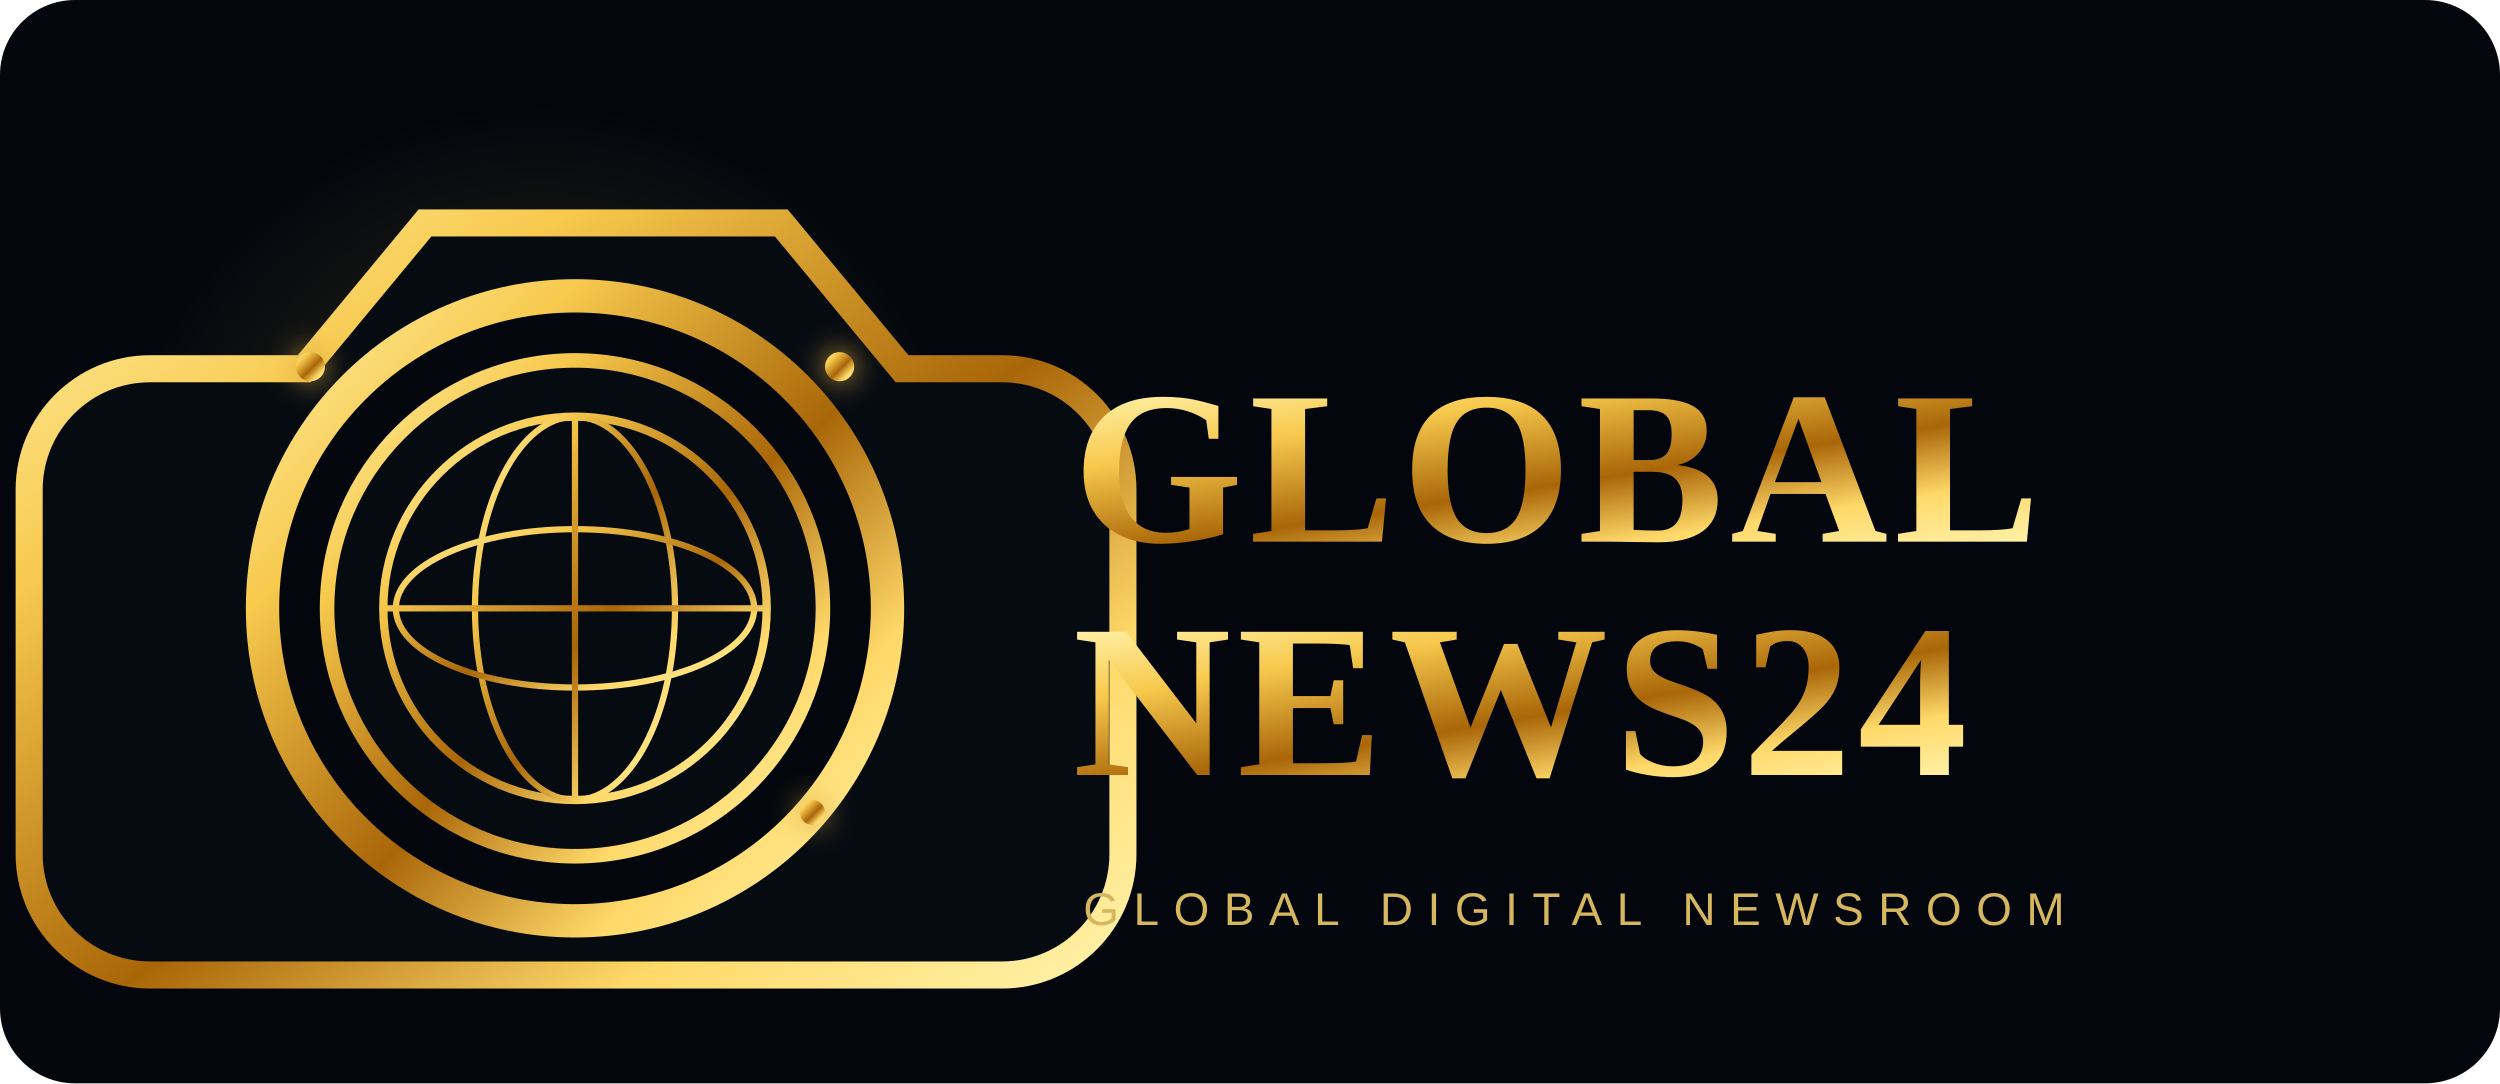
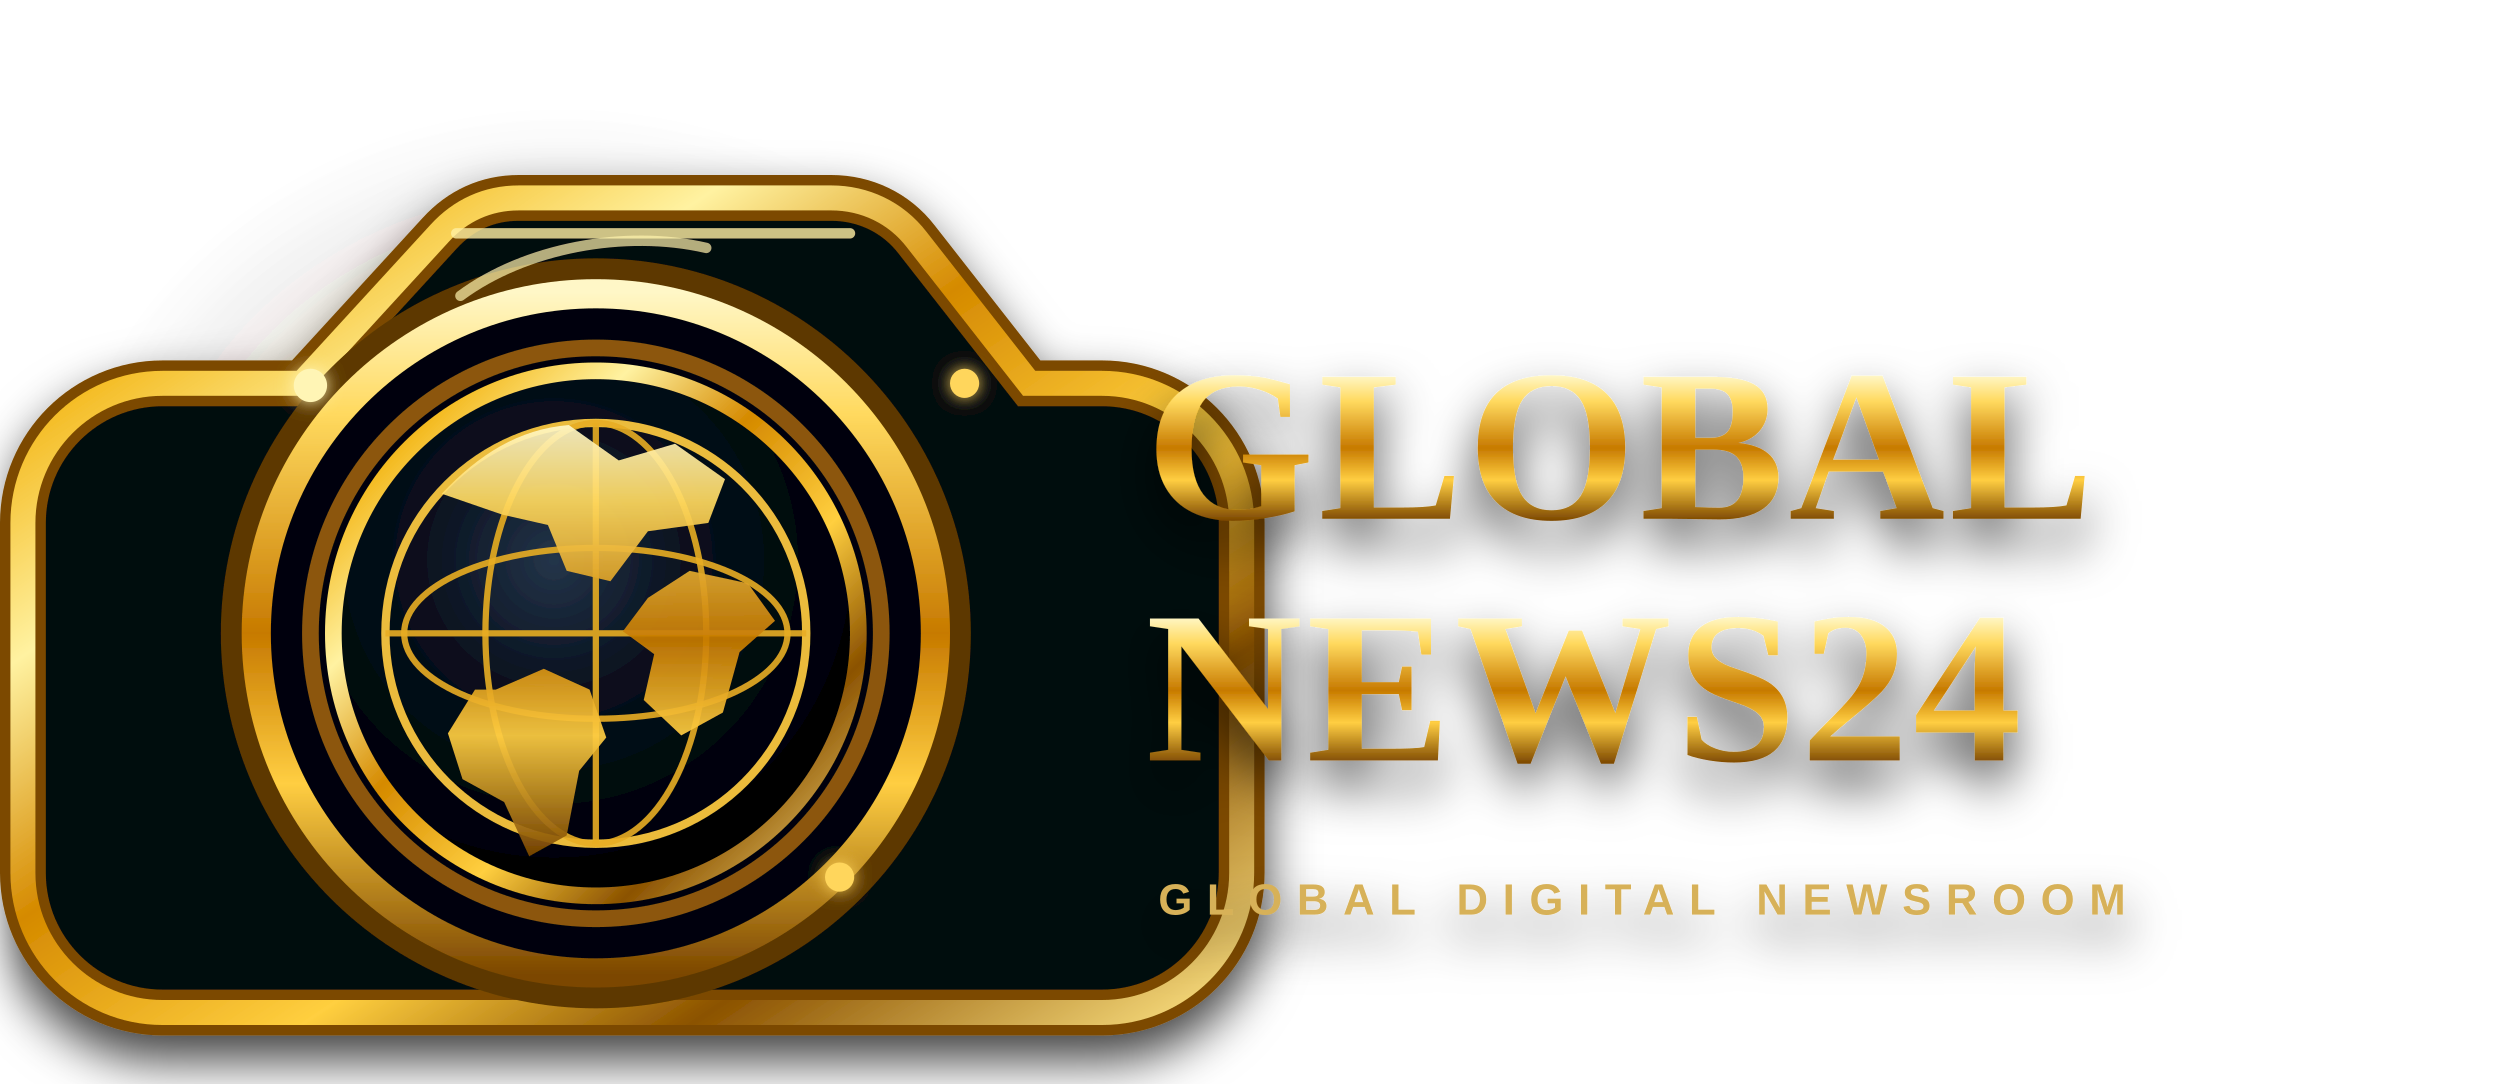
<svg xmlns="http://www.w3.org/2000/svg" viewBox="0 0 1200 520" role="img" aria-labelledby="t d">
  <defs>
-     <linearGradient id="g" x1="0" y1="0" x2="1" y2="1">
-       <stop stop-color="#fff1a6" />
-       <stop offset=".24" stop-color="#f7c94d" />
-       <stop offset=".55" stop-color="#a96608" />
-       <stop offset=".78" stop-color="#ffd969" />
-       <stop offset="1" stop-color="#fff2aa" />
+     <linearGradient id="gold" x1="0" y1="0" x2="1" y2="1">
+       <stop offset="0" stop-color="#6f4300" />
+       <stop offset=".14" stop-color="#f4bb22" />
+       <stop offset=".28" stop-color="#fff2a1" />
+       <stop offset=".44" stop-color="#d58a00" />
+       <stop offset=".62" stop-color="#ffcf3f" />
+       <stop offset=".78" stop-color="#8b5200" />
+       <stop offset="1" stop-color="#ffe585" />
    </linearGradient>
-     <radialGradient id="glow">
-       <stop stop-color="#ffd75e" stop-opacity=".55" />
-       <stop offset="1" stop-color="#ffd75e" stop-opacity="0" />
+     <linearGradient id="goldBright" x1="0" y1="0" x2="0" y2="1">
+       <stop stop-color="#fff7c7" />
+       <stop offset=".18" stop-color="#ffd95e" />
+       <stop offset=".5" stop-color="#c77a00" />
+       <stop offset=".72" stop-color="#ffce42" />
+       <stop offset="1" stop-color="#7c4700" />
+     </linearGradient>
+     <radialGradient id="lens" cx="42%" cy="36%" r="70%">
+       <stop stop-color="#24354a" />
+       <stop offset=".35" stop-color="#08111f" />
+       <stop offset=".68" stop-color="#02060b" />
+       <stop offset="1" stop-color="#000" />
    </radialGradient>
-     <filter id="shine" x="-40%" y="-40%" width="180%" height="180%">
-       <feGaussianBlur stdDeviation="7" result="b" />
+     <radialGradient id="halo">
+       <stop stop-color="#ffd45a" stop-opacity=".35" />
+       <stop offset=".48" stop-color="#c47d08" stop-opacity=".1" />
+       <stop offset="1" stop-color="#000" stop-opacity="0" />
+     </radialGradient>
+     <filter id="soft" x="-40%" y="-40%" width="180%" height="180%">
+       <feGaussianBlur stdDeviation="8" />
+     </filter>
+     <filter id="glow" x="-60%" y="-60%" width="220%" height="220%">
+       <feGaussianBlur stdDeviation="4" result="b" />
      <feMerge>
        <feMergeNode in="b" />
        <feMergeNode in="SourceGraphic" />
      </feMerge>
    </filter>
+     <filter id="shadow" x="-30%" y="-30%" width="160%" height="160%">
+       <feDropShadow dx="0" dy="12" stdDeviation="12" flood-color="#000" flood-opacity=".75" />
+     </filter>
  </defs>
-   <rect width="1200" height="520" rx="36" fill="#03070d" />
-   <circle cx="260" cy="260" r="210" fill="url(#glow)" opacity=".35" />
-   <path d="M72 177h74l58-70h171l58 70h48c32 0 58 26 58 58v175c0 32-26 58-58 58H72c-32 0-58-26-58-58V235c0-32 26-58 58-58Z" fill="#060b12" stroke="url(#g)" stroke-width="13" />
-   <circle cx="276" cy="292" r="150" fill="#03070d" stroke="url(#g)" stroke-width="16" />
-   <circle cx="276" cy="292" r="119" fill="#060b12" stroke="url(#g)" stroke-width="7" />
-   <circle cx="276" cy="292" r="92" fill="none" stroke="url(#g)" stroke-width="4" />
-   <ellipse cx="276" cy="292" rx="48" ry="92" fill="none" stroke="url(#g)" stroke-width="3" />
-   <ellipse cx="276" cy="292" rx="86" ry="38" fill="none" stroke="url(#g)" stroke-width="3" />
-   <path d="M184 292h184M276 200v184" stroke="url(#g)" stroke-width="3" />
-   <g fill="url(#g)" filter="url(#shine)">
-     <circle cx="149" cy="176" r="7" />
-     <circle cx="403" cy="176" r="7" />
-     <circle cx="390" cy="390" r="6" />
+   <g filter="url(#shadow)">
+     <ellipse cx="270" cy="275" rx="245" ry="225" fill="url(#halo)" />
+     <path d="M78 184h67l66-72c10-11 23-17 38-17h150c16 0 31 7 41 20l54 69h35c37 0 67 30 67 67v168c0 37-30 67-67 67H78c-37 0-67-30-67-67V251c0-37 30-67 67-67Z" fill="#05080d" stroke="#7b4a00" stroke-width="22" />
+     <path d="M78 184h67l66-72c10-11 23-17 38-17h150c16 0 31 7 41 20l54 69h35c37 0 67 30 67 67v168c0 37-30 67-67 67H78c-37 0-67-30-67-67V251c0-37 30-67 67-67Z" fill="none" stroke="url(#gold)" stroke-width="12" />
+     <path d="M219 112h189" stroke="#fff0a3" stroke-width="5" stroke-linecap="round" opacity=".8" />
+     <circle cx="286" cy="304" r="171" fill="#020509" stroke="#5d3900" stroke-width="18" />
+     <circle cx="286" cy="304" r="163" fill="none" stroke="url(#goldBright)" stroke-width="14" />
+     <circle cx="286" cy="304" r="137" fill="none" stroke="#8c5708" stroke-width="8" />
+     <circle cx="286" cy="304" r="126" fill="url(#lens)" stroke="url(#gold)" stroke-width="8" />
+     <circle cx="286" cy="304" r="101" fill="none" stroke="#f7c43e" stroke-width="4" opacity=".95" />
+     <ellipse cx="286" cy="304" rx="53" ry="101" fill="none" stroke="#e8ad22" stroke-width="3" opacity=".9" />
+     <ellipse cx="286" cy="304" rx="92" ry="41" fill="none" stroke="#e8ad22" stroke-width="3" opacity=".9" />
+     <path d="M185 304h202M286 203v202" stroke="#e8ad22" stroke-width="3" opacity=".9" />
+     <path d="M212 237c18-19 37-31 61-33l24 17 27-8 24 17-8 21-29 4-18 24-21-5-9-22-22-5-29-10Zm26 94 23-10 22 10 8 23-13 16-6 31-18 10-12-26-20-11-7-22 13-21Zm73-44 20-13 28 6 13 18-17 15-8 29-20 11-18-17 5-22-15-11 12-16Z" fill="url(#goldBright)" opacity=".92" />
+     <circle cx="149" cy="185" r="8" fill="#fff5b5" filter="url(#glow)" />
+     <circle cx="463" cy="184" r="7" fill="#ffd65c" filter="url(#glow)" />
+     <circle cx="403" cy="421" r="7" fill="#ffd65c" filter="url(#glow)" />
+     <path d="M221 142c31-23 79-32 118-23" fill="none" stroke="#fff3ad" stroke-width="5" stroke-linecap="round" opacity=".7" />
  </g>
-   <text x="515" y="260" fill="url(#g)" font-family="Georgia,Times New Roman,serif" font-size="105" font-weight="700" letter-spacing="3">GLOBAL</text>
-   <text x="515" y="372" fill="url(#g)" font-family="Georgia,Times New Roman,serif" font-size="105" font-weight="700" letter-spacing="3">NEWS24</text>
-   <path d="M520 405h610" stroke="url(#g)" stroke-width="3" opacity=".75" />
-   <text x="520" y="444" fill="#d6b75f" font-family="Arial,sans-serif" font-size="22" letter-spacing="7">GLOBAL DIGITAL NEWSROOM</text>
+   <g filter="url(#shadow)">
+     <text x="550" y="249" fill="url(#goldBright)" font-family="Georgia,'Times New Roman',serif" font-size="104" font-weight="700" letter-spacing="2">GLOBAL</text>
+     <text x="550" y="365" fill="url(#goldBright)" font-family="Georgia,'Times New Roman',serif" font-size="104" font-weight="700" letter-spacing="2">NEWS24</text>
+     <path d="M554 397h570" stroke="url(#gold)" stroke-width="3" />
+     <text x="556" y="439" fill="#d7b158" font-family="Arial,sans-serif" font-size="21" font-weight="700" letter-spacing="7">GLOBAL DIGITAL NEWSROOM</text>
+   </g>
</svg>
